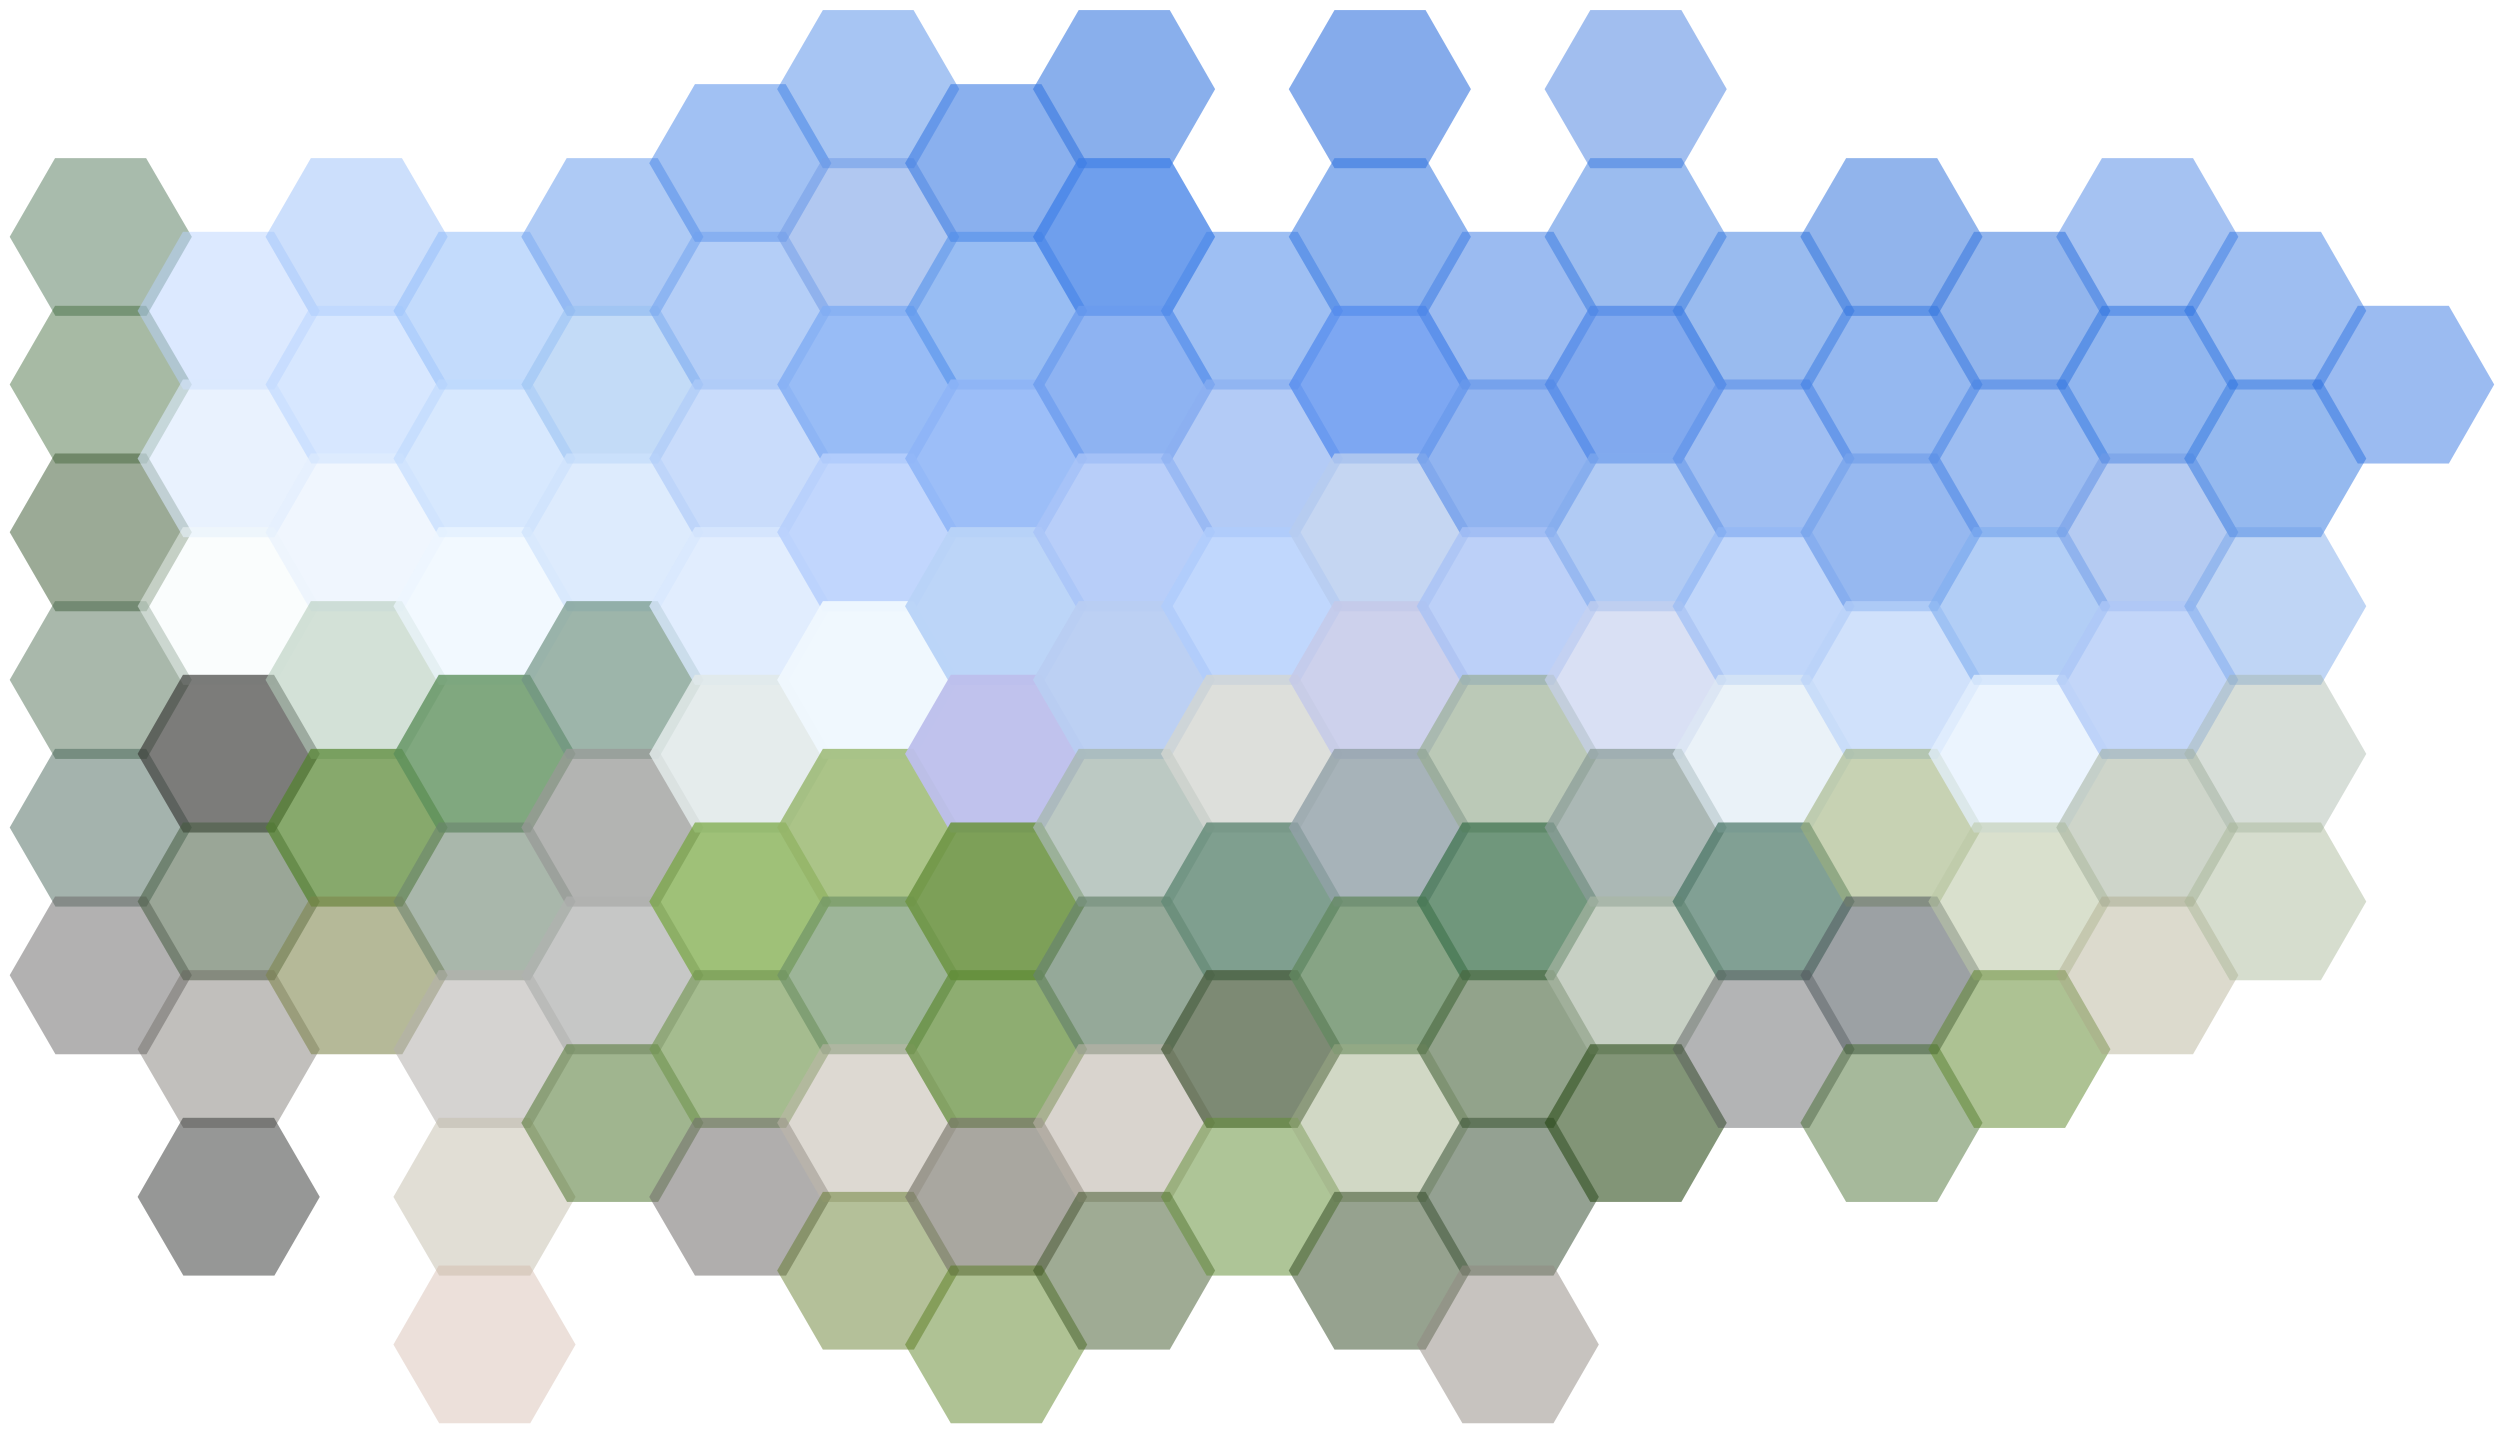
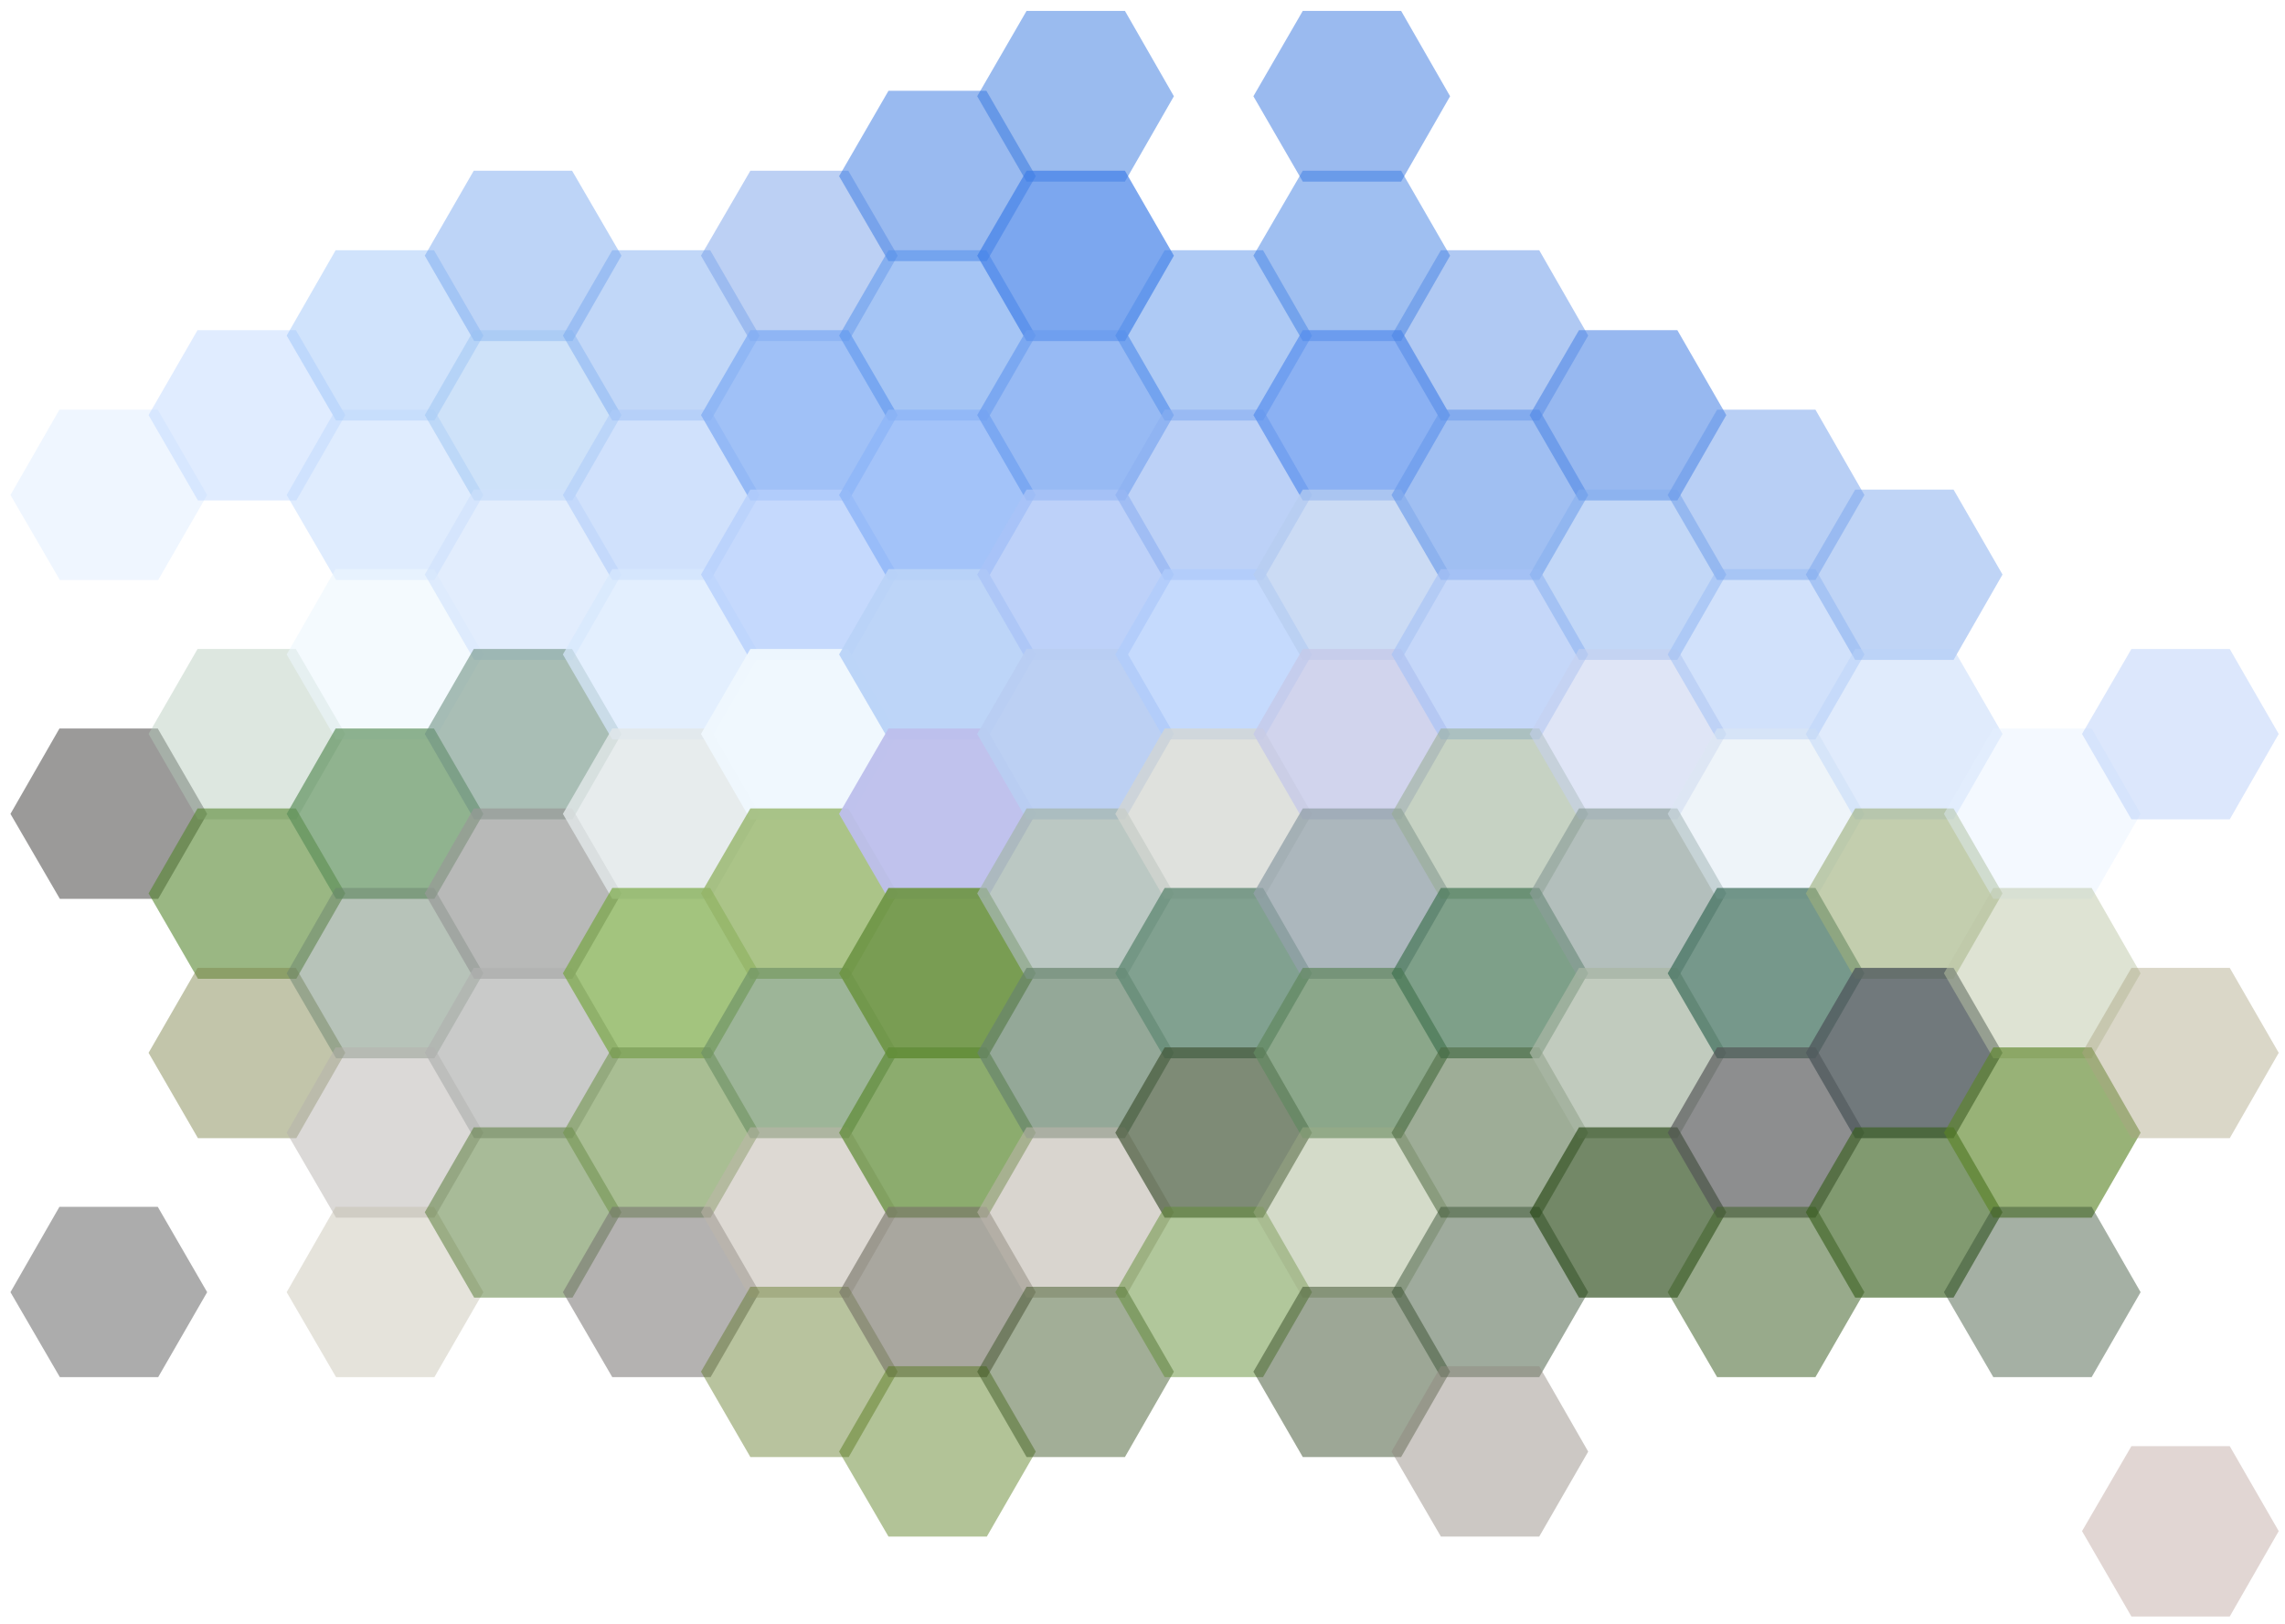
- <svg xmlns="http://www.w3.org/2000/svg" viewBox="-26 -23 645 369" width="645" height="369">
-   <polygon points="23.5,38.1 11.8,58.5 -11.7,58.5 -23.5,38.1 -11.8,17.8 11.7,17.8" fill="rgb(58,101,67)" fill-opacity="0.439" />
-   <polygon points="23.5,76.2 11.8,96.6 -11.7,96.6 -23.5,76.2 -11.8,55.9 11.7,55.9" fill="rgb(56,98,50)" fill-opacity="0.438" />
-   <polygon points="23.5,114.3 11.8,134.7 -11.7,134.7 -23.5,114.3 -11.8,94.0 11.7,94.0" fill="rgb(60,90,50)" fill-opacity="0.508" />
-   <polygon points="23.5,152.4 11.8,172.8 -11.7,172.8 -23.5,152.4 -11.8,132.1 11.7,132.1" fill="rgb(70,101,74)" fill-opacity="0.464" />
-   <polygon points="23.5,190.5 11.8,210.9 -11.7,210.9 -23.5,190.5 -11.8,170.2 11.7,170.2" fill="rgb(61,93,80)" fill-opacity="0.466" />
-   <polygon points="23.5,228.6 11.8,249.0 -11.7,249.0 -23.5,228.6 -11.8,208.3 11.7,208.3" fill="rgb(103,101,101)" fill-opacity="0.500" />
-   <polygon points="56.5,57.2 44.8,77.5 21.3,77.5 9.5,57.2 21.2,36.8 44.7,36.8" fill="rgb(185,210,255)" fill-opacity="0.499" />
-   <polygon points="56.5,95.3 44.8,115.6 21.3,115.6 9.5,95.3 21.2,74.9 44.7,74.9" fill="rgb(218,233,253)" fill-opacity="0.605" />
-   <polygon points="56.5,133.4 44.8,153.7 21.3,153.7 9.5,133.4 21.2,113.0 44.7,113.0" fill="rgb(243,250,251)" fill-opacity="0.468" />
-   <polygon points="56.5,171.5 44.8,191.8 21.3,191.8 9.5,171.5 21.2,151.1 44.7,151.1" fill="rgb(56,55,52)" fill-opacity="0.653" />
-   <polygon points="56.5,209.6 44.8,229.9 21.3,229.9 9.5,209.6 21.2,189.2 44.7,189.2" fill="rgb(68,91,62)" fill-opacity="0.536" />
-   <polygon points="56.5,247.7 44.8,268.0 21.3,268.0 9.5,247.7 21.2,227.3 44.7,227.3" fill="rgb(103,98,90)" fill-opacity="0.404" />
-   <polygon points="56.5,285.8 44.8,306.1 21.3,306.1 9.5,285.8 21.2,265.4 44.7,265.4" fill="rgb(53,54,53)" fill-opacity="0.518" />
-   <polygon points="89.5,38.1 77.8,58.5 54.3,58.5 42.5,38.1 54.2,17.8 77.7,17.8" fill="rgb(149,188,249)" fill-opacity="0.484" />
-   <polygon points="89.5,76.2 77.8,96.6 54.3,96.6 42.5,76.2 54.2,55.9 77.7,55.9" fill="rgb(183,212,255)" fill-opacity="0.562" />
-   <polygon points="89.5,114.3 77.8,134.7 54.3,134.7 42.5,114.3 54.2,94.0 77.7,94.0" fill="rgb(227,239,254)" fill-opacity="0.525" />
-   <polygon points="89.5,152.4 77.8,172.8 54.3,172.8 42.5,152.4 54.2,132.1 77.7,132.1" fill="rgb(179,203,187)" fill-opacity="0.585" />
-   <polygon points="89.5,190.5 77.8,210.9 54.3,210.9 42.5,190.5 54.2,170.2 77.7,170.2" fill="rgb(81,131,42)" fill-opacity="0.690" />
-   <polygon points="89.5,228.6 77.8,249.0 54.3,249.0 42.5,228.6 54.2,208.3 77.7,208.3" fill="rgb(124,131,73)" fill-opacity="0.566" />
-   <polygon points="122.5,57.2 110.8,77.5 87.3,77.5 75.5,57.2 87.2,36.8 110.7,36.8" fill="rgb(145,188,249)" fill-opacity="0.541" />
-   <polygon points="122.5,95.3 110.8,115.6 87.3,115.6 75.5,95.3 87.2,74.9 110.7,74.9" fill="rgb(188,216,253)" fill-opacity="0.605" />
-   <polygon points="122.5,133.4 110.8,153.7 87.3,153.7 75.5,133.4 87.2,113.0 110.7,113.0" fill="rgb(236,246,254)" fill-opacity="0.703" />
-   <polygon points="122.5,171.5 110.8,191.8 87.3,191.8 75.5,171.5 87.2,151.1 110.7,151.1" fill="rgb(92,143,91)" fill-opacity="0.777" />
-   <polygon points="122.5,209.6 110.8,229.9 87.3,229.9 75.5,209.6 87.2,189.2 110.7,189.2" fill="rgb(107,131,110)" fill-opacity="0.577" />
-   <polygon points="122.5,247.7 110.8,268.0 87.3,268.0 75.5,247.7 87.2,227.3 110.7,227.3" fill="rgb(180,176,173)" fill-opacity="0.558" />
-   <polygon points="122.5,285.8 110.8,306.1 87.3,306.1 75.5,285.8 87.2,265.4 110.7,265.4" fill="rgb(195,189,171)" fill-opacity="0.489" />
-   <polygon points="122.5,323.9 110.8,344.2 87.3,344.2 75.5,323.9 87.2,303.5 110.7,303.5" fill="rgb(209,180,165)" fill-opacity="0.411" />
-   <polygon points="155.5,38.1 143.8,58.5 120.3,58.5 108.5,38.1 120.2,17.8 143.7,17.8" fill="rgb(111,162,238)" fill-opacity="0.559" />
-   <polygon points="155.5,76.2 143.8,96.6 120.3,96.6 108.5,76.2 120.2,55.9 143.7,55.9" fill="rgb(152,194,241)" fill-opacity="0.585" />
-   <polygon points="155.5,114.3 143.8,134.7 120.3,134.7 108.5,114.3 120.2,94.0 143.7,94.0" fill="rgb(207,226,253)" fill-opacity="0.688" />
-   <polygon points="155.5,152.4 143.8,172.8 120.3,172.8 108.5,152.4 120.2,132.1 143.7,132.1" fill="rgb(112,147,132)" fill-opacity="0.686" />
-   <polygon points="155.5,190.5 143.8,210.9 120.3,210.9 108.5,190.5 120.2,170.2 143.7,170.2" fill="rgb(152,153,151)" fill-opacity="0.738" />
-   <polygon points="155.5,228.6 143.8,249.0 120.3,249.0 108.5,228.6 120.2,208.3 143.7,208.3" fill="rgb(176,177,176)" fill-opacity="0.718" />
-   <polygon points="155.5,266.7 143.8,287.1 120.3,287.1 108.5,266.7 120.2,246.4 143.7,246.4" fill="rgb(75,114,42)" fill-opacity="0.525" />
-   <polygon points="188.5,19.1 176.8,39.4 153.3,39.4 141.5,19.1 153.3,-1.3 176.7,-1.3" fill="rgb(65,129,231)" fill-opacity="0.495" />
-   <polygon points="188.5,57.2 176.8,77.5 153.3,77.5 141.5,57.2 153.3,36.8 176.7,36.8" fill="rgb(111,162,239)" fill-opacity="0.521" />
-   <polygon points="188.5,95.3 176.8,115.6 153.3,115.6 141.5,95.3 153.3,74.9 176.7,74.9" fill="rgb(174,203,250)" fill-opacity="0.665" />
-   <polygon points="188.5,133.4 176.8,153.7 153.3,153.7 141.5,133.4 153.3,113.0 176.7,113.0" fill="rgb(216,232,253)" fill-opacity="0.780" />
-   <polygon points="188.5,171.5 176.8,191.8 153.3,191.8 141.5,171.5 153.3,151.1 176.7,151.1" fill="rgb(225,232,233)" fill-opacity="0.863" />
-   <polygon points="188.5,209.6 176.8,229.9 153.3,229.9 141.5,209.6 153.3,189.2 176.7,189.2" fill="rgb(113,164,57)" fill-opacity="0.679" />
-   <polygon points="188.5,247.7 176.8,268.0 153.3,268.0 141.5,247.7 153.3,227.3 176.7,227.3" fill="rgb(116,151,81)" fill-opacity="0.642" />
-   <polygon points="188.5,285.8 176.8,306.1 153.3,306.1 141.5,285.8 153.3,265.4 176.7,265.4" fill="rgb(114,111,109)" fill-opacity="0.555" />
-   <polygon points="221.5,0.0 209.8,20.4 186.3,20.4 174.5,0.0 186.3,-20.4 209.7,-20.4" fill="rgb(44,117,226)" fill-opacity="0.417" />
-   <polygon points="221.5,38.1 209.8,58.5 186.3,58.5 174.5,38.1 186.3,17.8 209.7,17.8" fill="rgb(116,157,231)" fill-opacity="0.559" />
-   <polygon points="221.5,76.2 209.8,96.6 186.3,96.6 174.5,76.2 186.3,55.9 209.7,55.9" fill="rgb(128,173,244)" fill-opacity="0.810" />
-   <polygon points="221.5,114.3 209.8,134.7 186.3,134.7 174.5,114.3 186.3,94.0 209.7,94.0" fill="rgb(182,207,253)" fill-opacity="0.844" />
+ <svg xmlns="http://www.w3.org/2000/svg" viewBox="7 -23 546 388" width="546" height="388">
+   <polygon points="56.5,95.3 44.8,115.6 21.3,115.6 9.5,95.3 21.2,74.9 44.7,74.9" fill="rgb(218,233,253)" fill-opacity="0.445" />
+   <polygon points="56.5,171.5 44.8,191.8 21.3,191.8 9.5,171.5 21.2,151.1 44.7,151.1" fill="rgb(56,55,52)" fill-opacity="0.503" />
+   <polygon points="56.5,285.8 44.8,306.1 21.3,306.1 9.5,285.8 21.2,265.4 44.7,265.4" fill="rgb(53,54,53)" fill-opacity="0.414" />
+   <polygon points="89.5,76.2 77.8,96.6 54.3,96.6 42.5,76.2 54.2,55.9 77.7,55.9" fill="rgb(183,212,255)" fill-opacity="0.418" />
+   <polygon points="89.5,152.4 77.8,172.8 54.3,172.8 42.5,152.4 54.2,132.1 77.7,132.1" fill="rgb(179,203,187)" fill-opacity="0.451" />
+   <polygon points="89.5,190.5 77.8,210.9 54.3,210.9 42.5,190.5 54.2,170.2 77.7,170.2" fill="rgb(81,131,42)" fill-opacity="0.580" />
+   <polygon points="89.5,228.6 77.8,249.0 54.3,249.0 42.5,228.6 54.2,208.3 77.7,208.3" fill="rgb(124,131,73)" fill-opacity="0.466" />
+   <polygon points="122.5,57.2 110.8,77.5 87.3,77.5 75.5,57.2 87.2,36.8 110.7,36.8" fill="rgb(145,188,249)" fill-opacity="0.419" />
+   <polygon points="122.5,95.3 110.8,115.6 87.3,115.6 75.5,95.3 87.2,74.9 110.7,74.9" fill="rgb(188,216,253)" fill-opacity="0.484" />
+   <polygon points="122.5,133.4 110.8,153.7 87.3,153.7 75.5,133.4 87.2,113.0 110.7,113.0" fill="rgb(236,246,254)" fill-opacity="0.588" />
+   <polygon points="122.5,171.5 110.8,191.8 87.3,191.8 75.5,171.5 87.2,151.1 110.7,151.1" fill="rgb(92,143,91)" fill-opacity="0.676" />
+   <polygon points="122.5,209.6 110.8,229.9 87.3,229.9 75.5,209.6 87.2,189.2 110.7,189.2" fill="rgb(107,131,110)" fill-opacity="0.484" />
+   <polygon points="122.5,247.7 110.8,268.0 87.3,268.0 75.5,247.7 87.2,227.3 110.7,227.3" fill="rgb(180,176,173)" fill-opacity="0.482" />
+   <polygon points="122.5,285.8 110.8,306.1 87.3,306.1 75.5,285.8 87.2,265.4 110.7,265.4" fill="rgb(195,189,171)" fill-opacity="0.422" />
+   <polygon points="155.5,38.1 143.8,58.5 120.3,58.5 108.5,38.1 120.2,17.8 143.7,17.8" fill="rgb(111,162,238)" fill-opacity="0.455" />
+   <polygon points="155.5,76.2 143.8,96.6 120.3,96.6 108.5,76.2 120.2,55.9 143.7,55.9" fill="rgb(152,194,241)" fill-opacity="0.480" />
+   <polygon points="155.5,114.3 143.8,134.7 120.3,134.7 108.5,114.3 120.2,94.0 143.7,94.0" fill="rgb(207,226,253)" fill-opacity="0.590" />
+   <polygon points="155.5,152.4 143.8,172.8 120.3,172.8 108.5,152.4 120.2,132.1 143.7,132.1" fill="rgb(112,147,132)" fill-opacity="0.601" />
+   <polygon points="155.5,190.5 143.8,210.9 120.3,210.9 108.5,190.5 120.2,170.2 143.7,170.2" fill="rgb(152,153,151)" fill-opacity="0.680" />
+   <polygon points="155.5,228.6 143.8,249.0 120.3,249.0 108.5,228.6 120.2,208.3 143.7,208.3" fill="rgb(176,177,176)" fill-opacity="0.678" />
+   <polygon points="155.5,266.7 143.8,287.1 120.3,287.1 108.5,266.7 120.2,246.4 143.7,246.4" fill="rgb(75,114,42)" fill-opacity="0.483" />
+   <polygon points="188.5,57.2 176.8,77.5 153.3,77.5 141.5,57.2 153.3,36.8 176.7,36.8" fill="rgb(111,162,239)" fill-opacity="0.428" />
+   <polygon points="188.5,95.3 176.8,115.6 153.3,115.6 141.5,95.3 153.3,74.9 176.7,74.9" fill="rgb(174,203,250)" fill-opacity="0.581" />
+   <polygon points="188.5,133.4 176.8,153.7 153.3,153.7 141.5,133.4 153.3,113.0 176.7,113.0" fill="rgb(216,232,253)" fill-opacity="0.705" />
+   <polygon points="188.5,171.5 176.8,191.8 153.3,191.8 141.5,171.5 153.3,151.1 176.7,151.1" fill="rgb(225,232,233)" fill-opacity="0.811" />
+   <polygon points="188.5,209.6 176.8,229.9 153.3,229.9 141.5,209.6 153.3,189.2 176.7,189.2" fill="rgb(113,164,57)" fill-opacity="0.645" />
+   <polygon points="188.5,247.7 176.8,268.0 153.3,268.0 141.5,247.7 153.3,227.3 176.7,227.3" fill="rgb(116,151,81)" fill-opacity="0.620" />
+   <polygon points="188.5,285.8 176.8,306.1 153.3,306.1 141.5,285.8 153.3,265.4 176.7,265.4" fill="rgb(114,111,109)" fill-opacity="0.533" />
+   <polygon points="221.5,38.1 209.8,58.5 186.3,58.5 174.5,38.1 186.3,17.8 209.7,17.8" fill="rgb(116,157,231)" fill-opacity="0.479" />
+   <polygon points="221.5,76.2 209.8,96.6 186.3,96.6 174.5,76.2 186.3,55.9 209.7,55.9" fill="rgb(128,173,244)" fill-opacity="0.748" />
+   <polygon points="221.5,114.3 209.8,134.7 186.3,134.7 174.5,114.3 186.3,94.0 209.7,94.0" fill="rgb(182,207,253)" fill-opacity="0.786" />
  <polygon points="221.5,152.4 209.8,172.8 186.3,172.8 174.5,152.4 186.3,132.1 209.7,132.1" fill="rgb(240,248,254)" fill-opacity="0.950" />
-   <polygon points="221.5,190.5 209.8,210.9 186.3,210.9 174.5,190.5 186.3,170.2 209.7,170.2" fill="rgb(149,180,104)" fill-opacity="0.787" />
+   <polygon points="221.5,190.5 209.8,210.9 186.3,210.9 174.5,190.5 186.3,170.2 209.7,170.2" fill="rgb(149,180,104)" fill-opacity="0.788" />
  <polygon points="221.5,228.6 209.8,249.0 186.3,249.0 174.5,228.6 186.3,208.3 209.7,208.3" fill="rgb(110,145,102)" fill-opacity="0.674" />
-   <polygon points="221.5,266.7 209.8,287.1 186.3,287.1 174.5,266.7 186.3,246.4 209.7,246.4" fill="rgb(190,182,170)" fill-opacity="0.526" />
-   <polygon points="221.5,304.8 209.8,325.2 186.3,325.2 174.5,304.8 186.3,284.5 209.7,284.5" fill="rgb(86,113,24)" fill-opacity="0.438" />
-   <polygon points="254.5,19.1 242.8,39.4 219.3,39.4 207.5,19.1 219.3,-1.3 242.7,-1.3" fill="rgb(58,122,227)" fill-opacity="0.591" />
-   <polygon points="254.5,57.2 242.8,77.5 219.3,77.5 207.5,57.2 219.3,36.8 242.7,36.8" fill="rgb(83,144,236)" fill-opacity="0.595" />
-   <polygon points="254.5,95.3 242.8,115.6 219.3,115.6 207.5,95.3 219.3,74.9 242.7,74.9" fill="rgb(142,181,247)" fill-opacity="0.869" />
-   <polygon points="254.5,133.4 242.8,153.7 219.3,153.7 207.5,133.4 219.3,113.0 242.7,113.0" fill="rgb(185,211,248)" fill-opacity="0.950" />
+   <polygon points="221.5,266.7 209.8,287.1 186.3,287.1 174.5,266.7 186.3,246.4 209.7,246.4" fill="rgb(190,182,170)" fill-opacity="0.517" />
+   <polygon points="221.5,304.8 209.8,325.2 186.3,325.2 174.5,304.8 186.3,284.5 209.7,284.5" fill="rgb(86,113,24)" fill-opacity="0.421" />
+   <polygon points="254.5,19.1 242.8,39.4 219.3,39.4 207.5,19.1 219.3,-1.3 242.7,-1.3" fill="rgb(58,122,227)" fill-opacity="0.513" />
+   <polygon points="254.5,57.2 242.8,77.5 219.3,77.5 207.5,57.2 219.3,36.8 242.7,36.8" fill="rgb(83,144,236)" fill-opacity="0.521" />
+   <polygon points="254.5,95.3 242.8,115.6 219.3,115.6 207.5,95.3 219.3,74.9 242.7,74.9" fill="rgb(142,181,247)" fill-opacity="0.816" />
+   <polygon points="254.5,133.4 242.8,153.7 219.3,153.7 207.5,133.4 219.3,113.0 242.7,113.0" fill="rgb(185,211,248)" fill-opacity="0.943" />
  <polygon points="254.5,171.5 242.8,191.8 219.3,191.8 207.5,171.5 219.3,151.1 242.7,151.1" fill="rgb(189,191,236)" fill-opacity="0.950" />
-   <polygon points="254.5,209.6 242.8,229.9 219.3,229.9 207.5,209.6 219.3,189.2 242.7,189.2" fill="rgb(111,150,70)" fill-opacity="0.899" />
-   <polygon points="254.5,247.7 242.8,268.0 219.3,268.0 207.5,247.7 219.3,227.3 242.7,227.3" fill="rgb(94,139,53)" fill-opacity="0.701" />
-   <polygon points="254.5,285.8 242.8,306.1 219.3,306.1 207.5,285.8 219.3,265.4 242.7,265.4" fill="rgb(119,116,104)" fill-opacity="0.626" />
-   <polygon points="254.5,323.9 242.8,344.2 219.3,344.2 207.5,323.9 219.3,303.5 242.7,303.5" fill="rgb(73,115,10)" fill-opacity="0.436" />
-   <polygon points="287.5,0.0 275.8,20.4 252.3,20.4 240.5,0.0 252.3,-20.4 275.8,-20.4" fill="rgb(50,116,222)" fill-opacity="0.571" />
-   <polygon points="287.5,38.1 275.8,58.5 252.3,58.5 240.5,38.1 252.3,17.8 275.8,17.8" fill="rgb(62,126,231)" fill-opacity="0.745" />
-   <polygon points="287.5,76.2 275.8,96.6 252.3,96.6 240.5,76.2 252.3,55.9 275.8,55.9" fill="rgb(106,155,238)" fill-opacity="0.757" />
-   <polygon points="287.5,114.3 275.8,134.7 252.3,134.7 240.5,114.3 252.3,94.0 275.8,94.0" fill="rgb(169,196,248)" fill-opacity="0.822" />
+   <polygon points="254.5,209.6 242.8,229.9 219.3,229.9 207.5,209.6 219.3,189.2 242.7,189.2" fill="rgb(111,150,70)" fill-opacity="0.926" />
+   <polygon points="254.5,247.7 242.8,268.0 219.3,268.0 207.5,247.7 219.3,227.3 242.7,227.3" fill="rgb(94,139,53)" fill-opacity="0.712" />
+   <polygon points="254.5,285.8 242.8,306.1 219.3,306.1 207.5,285.8 219.3,265.4 242.7,265.4" fill="rgb(119,116,104)" fill-opacity="0.629" />
+   <polygon points="254.5,323.9 242.8,344.2 219.3,344.2 207.5,323.9 219.3,303.5 242.7,303.5" fill="rgb(73,115,10)" fill-opacity="0.423" />
+   <polygon points="287.5,0.0 275.8,20.4 252.3,20.4 240.5,0.0 252.3,-20.4 275.8,-20.4" fill="rgb(50,116,222)" fill-opacity="0.490" />
+   <polygon points="287.5,38.1 275.8,58.5 252.3,58.5 240.5,38.1 252.3,17.8 275.8,17.8" fill="rgb(62,126,231)" fill-opacity="0.678" />
+   <polygon points="287.5,76.2 275.8,96.6 252.3,96.6 240.5,76.2 252.3,55.9 275.8,55.9" fill="rgb(106,155,238)" fill-opacity="0.695" />
+   <polygon points="287.5,114.3 275.8,134.7 252.3,134.7 240.5,114.3 252.3,94.0 275.8,94.0" fill="rgb(169,196,248)" fill-opacity="0.767" />
  <polygon points="287.5,152.4 275.8,172.8 252.3,172.8 240.5,152.4 252.3,132.1 275.8,132.1" fill="rgb(185,206,243)" fill-opacity="0.950" />
-   <polygon points="287.5,190.5 275.8,210.9 252.3,210.9 240.5,190.5 252.3,170.2 275.8,170.2" fill="rgb(166,183,176)" fill-opacity="0.747" />
-   <polygon points="287.5,228.6 275.8,249.0 252.3,249.0 240.5,228.6 252.3,208.3 275.8,208.3" fill="rgb(104,132,109)" fill-opacity="0.699" />
-   <polygon points="287.5,266.7 275.8,287.1 252.3,287.1 240.5,266.7 252.3,246.4 275.8,246.4" fill="rgb(189,181,170)" fill-opacity="0.572" />
-   <polygon points="287.5,304.8 275.8,325.2 252.3,325.2 240.5,304.8 252.3,284.5 275.8,284.5" fill="rgb(48,75,24)" fill-opacity="0.462" />
-   <polygon points="320.5,57.2 308.8,77.5 285.3,77.5 273.5,57.2 285.3,36.8 308.8,36.8" fill="rgb(69,132,232)" fill-opacity="0.519" />
-   <polygon points="320.5,95.3 308.8,115.6 285.3,115.6 273.5,95.3 285.3,74.9 308.8,74.9" fill="rgb(139,176,241)" fill-opacity="0.649" />
-   <polygon points="320.5,133.4 308.8,153.7 285.3,153.7 273.5,133.4 285.3,113.0 308.8,113.0" fill="rgb(176,205,253)" fill-opacity="0.791" />
-   <polygon points="320.5,171.5 308.8,191.8 285.3,191.8 273.5,171.5 285.3,151.1 308.8,151.1" fill="rgb(212,214,209)" fill-opacity="0.779" />
-   <polygon points="320.5,209.6 308.8,229.9 285.3,229.9 273.5,209.6 285.3,189.2 308.8,189.2" fill="rgb(101,140,120)" fill-opacity="0.825" />
-   <polygon points="320.5,247.7 308.8,268.0 285.3,268.0 273.5,247.7 285.3,227.3 308.8,227.3" fill="rgb(65,84,52)" fill-opacity="0.682" />
-   <polygon points="320.5,285.8 308.8,306.1 285.3,306.1 273.5,285.8 285.3,265.4 308.8,265.4" fill="rgb(95,141,50)" fill-opacity="0.505" />
-   <polygon points="353.5,0.0 341.8,20.4 318.3,20.4 306.5,0.0 318.3,-20.4 341.8,-20.4" fill="rgb(42,108,220)" fill-opacity="0.569" />
-   <polygon points="353.5,38.1 341.8,58.5 318.3,58.5 306.5,38.1 318.3,17.8 341.8,17.8" fill="rgb(54,121,225)" fill-opacity="0.572" />
-   <polygon points="353.5,76.2 341.8,96.6 318.3,96.6 306.5,76.2 318.3,55.9 341.8,55.9" fill="rgb(84,140,237)" fill-opacity="0.761" />
-   <polygon points="353.5,114.3 341.8,134.7 318.3,134.7 306.5,114.3 318.3,94.0 341.8,94.0" fill="rgb(183,204,240)" fill-opacity="0.801" />
-   <polygon points="353.5,152.4 341.8,172.8 318.3,172.8 306.5,152.4 318.3,132.1 341.8,132.1" fill="rgb(197,201,232)" fill-opacity="0.863" />
-   <polygon points="353.5,190.5 341.8,210.9 318.3,210.9 306.5,190.5 318.3,170.2 341.8,170.2" fill="rgb(147,161,169)" fill-opacity="0.806" />
-   <polygon points="353.5,228.6 341.8,249.0 318.3,249.0 306.5,228.6 318.3,208.3 341.8,208.3" fill="rgb(99,137,97)" fill-opacity="0.768" />
-   <polygon points="353.5,266.7 341.8,287.1 318.3,287.1 306.5,266.7 318.3,246.4 341.8,246.4" fill="rgb(159,174,133)" fill-opacity="0.480" />
-   <polygon points="353.5,304.8 341.8,325.2 318.3,325.2 306.5,304.8 318.3,284.5 341.8,284.5" fill="rgb(42,65,28)" fill-opacity="0.492" />
-   <polygon points="386.5,57.2 374.8,77.5 351.3,77.5 339.5,57.2 351.3,36.8 374.8,36.8" fill="rgb(66,126,228)" fill-opacity="0.530" />
-   <polygon points="386.5,95.3 374.8,115.6 351.3,115.6 339.5,95.3 351.3,74.9 374.8,74.9" fill="rgb(105,153,235)" fill-opacity="0.731" />
-   <polygon points="386.5,133.4 374.8,153.7 351.3,153.7 339.5,133.4 351.3,113.0 374.8,113.0" fill="rgb(167,194,246)" fill-opacity="0.758" />
-   <polygon points="386.5,171.5 374.8,191.8 351.3,191.8 339.5,171.5 351.3,151.1 374.8,151.1" fill="rgb(150,172,144)" fill-opacity="0.641" />
-   <polygon points="386.5,209.6 374.8,229.9 351.3,229.9 339.5,209.6 351.3,189.2 374.8,189.2" fill="rgb(64,115,80)" fill-opacity="0.745" />
-   <polygon points="386.5,247.7 374.8,268.0 351.3,268.0 339.5,247.7 351.3,227.3 374.8,227.3" fill="rgb(72,100,59)" fill-opacity="0.591" />
-   <polygon points="386.5,285.8 374.8,306.1 351.3,306.1 339.5,285.8 351.3,265.4 374.8,265.4" fill="rgb(54,79,50)" fill-opacity="0.528" />
-   <polygon points="386.5,323.9 374.8,344.2 351.3,344.2 339.5,323.9 351.3,303.5 374.8,303.5" fill="rgb(145,136,128)" fill-opacity="0.506" />
-   <polygon points="419.5,0.0 407.8,20.4 384.3,20.4 372.5,0.0 384.3,-20.4 407.8,-20.4" fill="rgb(40,106,218)" fill-opacity="0.435" />
-   <polygon points="419.5,38.1 407.8,58.5 384.3,58.5 372.5,38.1 384.3,17.8 407.8,17.8" fill="rgb(49,116,221)" fill-opacity="0.483" />
-   <polygon points="419.5,76.2 407.8,96.6 384.3,96.6 372.5,76.2 384.3,55.9 407.8,55.9" fill="rgb(76,133,230)" fill-opacity="0.702" />
-   <polygon points="419.5,114.3 407.8,134.7 384.3,134.7 372.5,114.3 384.3,94.0 407.8,94.0" fill="rgb(130,172,238)" fill-opacity="0.619" />
-   <polygon points="419.5,152.4 407.8,172.8 384.3,172.8 372.5,152.4 384.3,132.1 407.8,132.1" fill="rgb(198,209,239)" fill-opacity="0.671" />
-   <polygon points="419.5,190.5 407.8,210.9 384.3,210.9 372.5,190.5 384.3,170.2 407.8,170.2" fill="rgb(139,157,153)" fill-opacity="0.720" />
-   <polygon points="419.5,228.6 407.8,249.0 384.3,249.0 372.5,228.6 384.3,208.3 407.8,208.3" fill="rgb(169,183,164)" fill-opacity="0.646" />
-   <polygon points="419.5,266.7 407.8,287.1 384.3,287.1 372.5,266.7 384.3,246.4 407.8,246.4" fill="rgb(37,70,18)" fill-opacity="0.573" />
-   <polygon points="452.5,57.2 440.8,77.5 417.3,77.5 405.5,57.2 417.3,36.8 440.8,36.8" fill="rgb(52,120,225)" fill-opacity="0.500" />
-   <polygon points="452.5,95.3 440.8,115.6 417.3,115.6 405.5,95.3 417.3,74.9 440.8,74.9" fill="rgb(90,143,233)" fill-opacity="0.580" />
-   <polygon points="452.5,133.4 440.8,153.7 417.3,153.7 405.5,133.4 417.3,113.0 440.8,113.0" fill="rgb(143,182,246)" fill-opacity="0.562" />
-   <polygon points="452.5,171.5 440.8,191.8 417.3,191.8 405.5,171.5 417.3,151.1 440.8,151.1" fill="rgb(220,233,243)" fill-opacity="0.621" />
-   <polygon points="452.5,209.6 440.8,229.9 417.3,229.9 405.5,209.6 417.3,189.2 440.8,189.2" fill="rgb(60,108,89)" fill-opacity="0.643" />
-   <polygon points="452.5,247.7 440.8,268.0 417.3,268.0 405.5,247.7 417.3,227.3 440.8,227.3" fill="rgb(82,84,85)" fill-opacity="0.434" />
-   <polygon points="485.5,38.1 473.8,58.5 450.3,58.5 438.5,38.1 450.3,17.8 473.8,17.8" fill="rgb(41,108,219)" fill-opacity="0.509" />
-   <polygon points="485.5,76.2 473.8,96.6 450.3,96.6 438.5,76.2 450.3,55.9 473.8,55.9" fill="rgb(55,121,226)" fill-opacity="0.531" />
-   <polygon points="485.5,114.3 473.8,134.7 450.3,134.7 438.5,114.3 450.3,94.0 473.8,94.0" fill="rgb(118,163,236)" fill-opacity="0.763" />
-   <polygon points="485.5,152.4 473.8,172.8 450.3,172.8 438.5,152.4 450.3,132.1 473.8,132.1" fill="rgb(185,211,249)" fill-opacity="0.669" />
-   <polygon points="485.5,190.5 473.8,210.9 450.3,210.9 438.5,190.5 450.3,170.2 473.8,170.2" fill="rgb(158,176,123)" fill-opacity="0.573" />
-   <polygon points="485.5,228.6 473.8,249.0 450.3,249.0 438.5,228.6 450.3,208.3 473.8,208.3" fill="rgb(81,91,95)" fill-opacity="0.567" />
-   <polygon points="485.5,266.7 473.8,287.1 450.3,287.1 438.5,266.7 450.3,246.4 473.8,246.4" fill="rgb(54,95,28)" fill-opacity="0.441" />
-   <polygon points="518.5,57.2 506.8,77.5 483.3,77.5 471.5,57.2 483.3,36.8 506.8,36.8" fill="rgb(49,115,220)" fill-opacity="0.527" />
-   <polygon points="518.5,95.3 506.8,115.6 483.3,115.6 471.5,95.3 483.3,74.9 506.8,74.9" fill="rgb(73,132,229)" fill-opacity="0.537" />
-   <polygon points="518.5,133.4 506.8,153.7 483.3,153.7 471.5,133.4 483.3,113.0 506.8,113.0" fill="rgb(127,174,241)" fill-opacity="0.598" />
-   <polygon points="518.5,171.5 506.8,191.8 483.3,191.8 471.5,171.5 483.3,151.1 506.8,151.1" fill="rgb(228,240,254)" fill-opacity="0.736" />
-   <polygon points="518.5,209.6 506.8,229.9 483.3,229.9 471.5,209.6 483.3,189.2 506.8,189.2" fill="rgb(188,200,166)" fill-opacity="0.555" />
-   <polygon points="518.5,247.7 506.8,268.0 483.3,268.0 471.5,247.7 483.3,227.3 506.8,227.3" fill="rgb(90,132,38)" fill-opacity="0.494" />
-   <polygon points="551.5,38.1 539.8,58.5 516.3,58.5 504.5,38.1 516.3,17.8 539.8,17.8" fill="rgb(33,105,222)" fill-opacity="0.406" />
-   <polygon points="551.5,76.2 539.8,96.6 516.3,96.6 504.5,76.2 516.3,55.9 539.8,55.9" fill="rgb(41,113,224)" fill-opacity="0.513" />
-   <polygon points="551.5,114.3 539.8,134.7 516.3,134.7 504.5,114.3 516.3,94.0 539.8,94.0" fill="rgb(113,155,230)" fill-opacity="0.519" />
-   <polygon points="551.5,152.4 539.8,172.8 516.3,172.8 504.5,152.4 516.3,132.1 539.8,132.1" fill="rgb(174,200,247)" fill-opacity="0.735" />
-   <polygon points="551.5,190.5 539.8,210.9 516.3,210.9 504.5,190.5 516.3,170.2 539.8,170.2" fill="rgb(156,170,148)" fill-opacity="0.494" />
-   <polygon points="551.5,228.6 539.8,249.0 516.3,249.0 504.5,228.6 516.3,208.3 539.8,208.3" fill="rgb(170,164,131)" fill-opacity="0.404" />
-   <polygon points="584.5,57.2 572.8,77.5 549.3,77.5 537.5,57.2 549.3,36.8 572.8,36.8" fill="rgb(34,106,223)" fill-opacity="0.436" />
-   <polygon points="584.5,95.3 572.8,115.6 549.3,115.6 537.5,95.3 549.3,74.9 572.8,74.9" fill="rgb(50,119,224)" fill-opacity="0.515" />
-   <polygon points="584.5,133.4 572.8,153.7 549.3,153.7 537.5,133.4 549.3,113.0 572.8,113.0" fill="rgb(109,159,233)" fill-opacity="0.435" />
-   <polygon points="584.5,171.5 572.8,191.8 549.3,191.8 537.5,171.5 549.3,151.1 572.8,151.1" fill="rgb(162,179,165)" fill-opacity="0.427" />
-   <polygon points="584.5,209.6 572.8,229.9 549.3,229.9 537.5,209.6 549.3,189.2 572.8,189.2" fill="rgb(166,180,147)" fill-opacity="0.456" />
-   <polygon points="617.5,76.2 605.8,96.6 582.3,96.6 570.5,76.2 582.3,55.9 605.8,55.9" fill="rgb(36,107,224)" fill-opacity="0.455" />
+   <polygon points="287.5,190.5 275.8,210.9 252.3,210.9 240.5,190.5 252.3,170.2 275.8,170.2" fill="rgb(166,183,176)" fill-opacity="0.755" />
+   <polygon points="287.5,228.6 275.8,249.0 252.3,249.0 240.5,228.6 252.3,208.3 275.8,208.3" fill="rgb(104,132,109)" fill-opacity="0.706" />
+   <polygon points="287.5,266.7 275.8,287.1 252.3,287.1 240.5,266.7 252.3,246.4 275.8,246.4" fill="rgb(189,181,170)" fill-opacity="0.569" />
+   <polygon points="287.5,304.8 275.8,325.2 252.3,325.2 240.5,304.8 252.3,284.5 275.8,284.5" fill="rgb(48,75,24)" fill-opacity="0.449" />
+   <polygon points="320.5,57.2 308.8,77.5 285.3,77.5 273.5,57.2 285.3,36.8 308.8,36.8" fill="rgb(69,132,232)" fill-opacity="0.431" />
+   <polygon points="320.5,95.3 308.8,115.6 285.3,115.6 273.5,95.3 285.3,74.9 308.8,74.9" fill="rgb(139,176,241)" fill-opacity="0.571" />
+   <polygon points="320.5,133.4 308.8,153.7 285.3,153.7 273.5,133.4 285.3,113.0 308.8,113.0" fill="rgb(176,205,253)" fill-opacity="0.723" />
+   <polygon points="320.5,171.5 308.8,191.8 285.3,191.8 273.5,171.5 285.3,151.1 308.8,151.1" fill="rgb(212,214,209)" fill-opacity="0.732" />
+   <polygon points="320.5,209.6 308.8,229.9 285.3,229.9 273.5,209.6 285.3,189.2 308.8,189.2" fill="rgb(101,140,120)" fill-opacity="0.813" />
+   <polygon points="320.5,247.7 308.8,268.0 285.3,268.0 273.5,247.7 285.3,227.3 308.8,227.3" fill="rgb(65,84,52)" fill-opacity="0.673" />
+   <polygon points="320.5,285.8 308.8,306.1 285.3,306.1 273.5,285.8 285.3,265.4 308.8,265.4" fill="rgb(95,141,50)" fill-opacity="0.487" />
+   <polygon points="353.5,0.0 341.8,20.4 318.3,20.4 306.5,0.0 318.3,-20.4 341.8,-20.4" fill="rgb(42,108,220)" fill-opacity="0.472" />
+   <polygon points="353.5,38.1 341.8,58.5 318.3,58.5 306.5,38.1 318.3,17.8 341.8,17.8" fill="rgb(54,121,225)" fill-opacity="0.474" />
+   <polygon points="353.5,76.2 341.8,96.6 318.3,96.6 306.5,76.2 318.3,55.9 341.8,55.9" fill="rgb(84,140,237)" fill-opacity="0.674" />
+   <polygon points="353.5,114.3 341.8,134.7 318.3,134.7 306.5,114.3 318.3,94.0 341.8,94.0" fill="rgb(183,204,240)" fill-opacity="0.718" />
+   <polygon points="353.5,152.4 341.8,172.8 318.3,172.8 306.5,152.4 318.3,132.1 341.8,132.1" fill="rgb(197,201,232)" fill-opacity="0.799" />
+   <polygon points="353.5,190.5 341.8,210.9 318.3,210.9 306.5,190.5 318.3,170.2 341.8,170.2" fill="rgb(147,161,169)" fill-opacity="0.764" />
+   <polygon points="353.5,228.6 341.8,249.0 318.3,249.0 306.5,228.6 318.3,208.3 341.8,208.3" fill="rgb(99,137,97)" fill-opacity="0.741" />
+   <polygon points="353.5,266.7 341.8,287.1 318.3,287.1 306.5,266.7 318.3,246.4 341.8,246.4" fill="rgb(159,174,133)" fill-opacity="0.444" />
+   <polygon points="353.5,304.8 341.8,325.2 318.3,325.2 306.5,304.8 318.3,284.5 341.8,284.5" fill="rgb(42,65,28)" fill-opacity="0.459" />
+   <polygon points="386.5,57.2 374.8,77.5 351.3,77.5 339.5,57.2 351.3,36.8 374.8,36.8" fill="rgb(66,126,228)" fill-opacity="0.415" />
+   <polygon points="386.5,95.3 374.8,115.6 351.3,115.6 339.5,95.3 351.3,74.9 374.8,74.9" fill="rgb(105,153,235)" fill-opacity="0.626" />
+   <polygon points="386.5,133.4 374.8,153.7 351.3,153.7 339.5,133.4 351.3,113.0 374.8,113.0" fill="rgb(167,194,246)" fill-opacity="0.654" />
+   <polygon points="386.5,171.5 374.8,191.8 351.3,191.8 339.5,171.5 351.3,151.1 374.8,151.1" fill="rgb(150,172,144)" fill-opacity="0.541" />
+   <polygon points="386.5,209.6 374.8,229.9 351.3,229.9 339.5,209.6 351.3,189.2 374.8,189.2" fill="rgb(64,115,80)" fill-opacity="0.673" />
+   <polygon points="386.5,247.7 374.8,268.0 351.3,268.0 339.5,247.7 351.3,227.3 374.8,227.3" fill="rgb(72,100,59)" fill-opacity="0.528" />
+   <polygon points="386.5,285.8 374.8,306.1 351.3,306.1 339.5,285.8 351.3,265.4 374.8,265.4" fill="rgb(54,79,50)" fill-opacity="0.474" />
+   <polygon points="386.5,323.9 374.8,344.2 351.3,344.2 339.5,323.9 351.3,303.5 374.8,303.5" fill="rgb(145,136,128)" fill-opacity="0.458" />
+   <polygon points="419.5,76.2 407.8,96.6 384.3,96.6 372.5,76.2 384.3,55.9 407.8,55.9" fill="rgb(76,133,230)" fill-opacity="0.576" />
+   <polygon points="419.5,114.3 407.8,134.7 384.3,134.7 372.5,114.3 384.3,94.0 407.8,94.0" fill="rgb(130,172,238)" fill-opacity="0.488" />
+   <polygon points="419.5,152.4 407.8,172.8 384.3,172.8 372.5,152.4 384.3,132.1 407.8,132.1" fill="rgb(198,209,239)" fill-opacity="0.552" />
+   <polygon points="419.5,190.5 407.8,210.9 384.3,210.9 372.5,190.5 384.3,170.2 407.8,170.2" fill="rgb(139,157,153)" fill-opacity="0.655" />
+   <polygon points="419.5,228.6 407.8,249.0 384.3,249.0 372.5,228.6 384.3,208.3 407.8,208.3" fill="rgb(169,183,164)" fill-opacity="0.717" />
+   <polygon points="419.5,266.7 407.8,287.1 384.3,287.1 372.5,266.7 384.3,246.4 407.8,246.4" fill="rgb(37,70,18)" fill-opacity="0.637" />
+   <polygon points="452.5,95.3 440.8,115.6 417.3,115.6 405.5,95.3 417.3,74.9 440.8,74.9" fill="rgb(90,143,233)" fill-opacity="0.426" />
+   <polygon points="452.5,133.4 440.8,153.7 417.3,153.7 405.5,133.4 417.3,113.0 440.8,113.0" fill="rgb(143,182,246)" fill-opacity="0.407" />
+   <polygon points="452.5,171.5 440.8,191.8 417.3,191.8 405.5,171.5 417.3,151.1 440.8,151.1" fill="rgb(220,233,243)" fill-opacity="0.477" />
+   <polygon points="452.5,209.6 440.8,229.9 417.3,229.9 405.5,209.6 417.3,189.2 440.8,189.2" fill="rgb(60,108,89)" fill-opacity="0.697" />
+   <polygon points="452.5,247.7 440.8,268.0 417.3,268.0 405.5,247.7 417.3,227.3 440.8,227.3" fill="rgb(82,84,85)" fill-opacity="0.657" />
+   <polygon points="452.5,285.8 440.8,306.1 417.3,306.1 405.5,285.8 417.3,265.4 440.8,265.4" fill="rgb(64,97,40)" fill-opacity="0.538" />
+   <polygon points="485.5,114.3 473.8,134.7 450.3,134.7 438.5,114.3 450.3,94.0 473.8,94.0" fill="rgb(118,163,236)" fill-opacity="0.463" />
+   <polygon points="485.5,152.4 473.8,172.8 450.3,172.8 438.5,152.4 450.3,132.1 473.8,132.1" fill="rgb(185,211,249)" fill-opacity="0.434" />
+   <polygon points="485.5,190.5 473.8,210.9 450.3,210.9 438.5,190.5 450.3,170.2 473.8,170.2" fill="rgb(158,176,123)" fill-opacity="0.611" />
+   <polygon points="485.5,228.6 473.8,249.0 450.3,249.0 438.5,228.6 450.3,208.3 473.8,208.3" fill="rgb(81,91,95)" fill-opacity="0.815" />
+   <polygon points="485.5,266.7 473.8,287.1 450.3,287.1 438.5,266.7 450.3,246.4 473.8,246.4" fill="rgb(54,95,28)" fill-opacity="0.628" />
+   <polygon points="518.5,171.5 506.8,191.8 483.3,191.8 471.5,171.5 483.3,151.1 506.8,151.1" fill="rgb(228,240,254)" fill-opacity="0.404" />
+   <polygon points="518.5,209.6 506.8,229.9 483.3,229.9 471.5,209.6 483.3,189.2 506.8,189.2" fill="rgb(188,200,166)" fill-opacity="0.493" />
+   <polygon points="518.5,247.7 506.8,268.0 483.3,268.0 471.5,247.7 483.3,227.3 506.8,227.3" fill="rgb(90,132,38)" fill-opacity="0.622" />
+   <polygon points="518.5,285.8 506.8,306.1 483.3,306.1 471.5,285.8 483.3,265.4 506.8,265.4" fill="rgb(44,68,42)" fill-opacity="0.425" />
+   <polygon points="551.5,152.4 539.8,172.8 516.3,172.8 504.5,152.4 516.3,132.1 539.8,132.1" fill="rgb(174,200,247)" fill-opacity="0.428" />
+   <polygon points="551.5,228.6 539.8,249.0 516.3,249.0 504.5,228.6 516.3,208.3 539.8,208.3" fill="rgb(170,164,131)" fill-opacity="0.440" />
+   <polygon points="551.5,342.9 539.8,363.3 516.3,363.3 504.5,342.9 516.3,322.6 539.8,322.6" fill="rgb(182,156,147)" fill-opacity="0.408" />
</svg>
